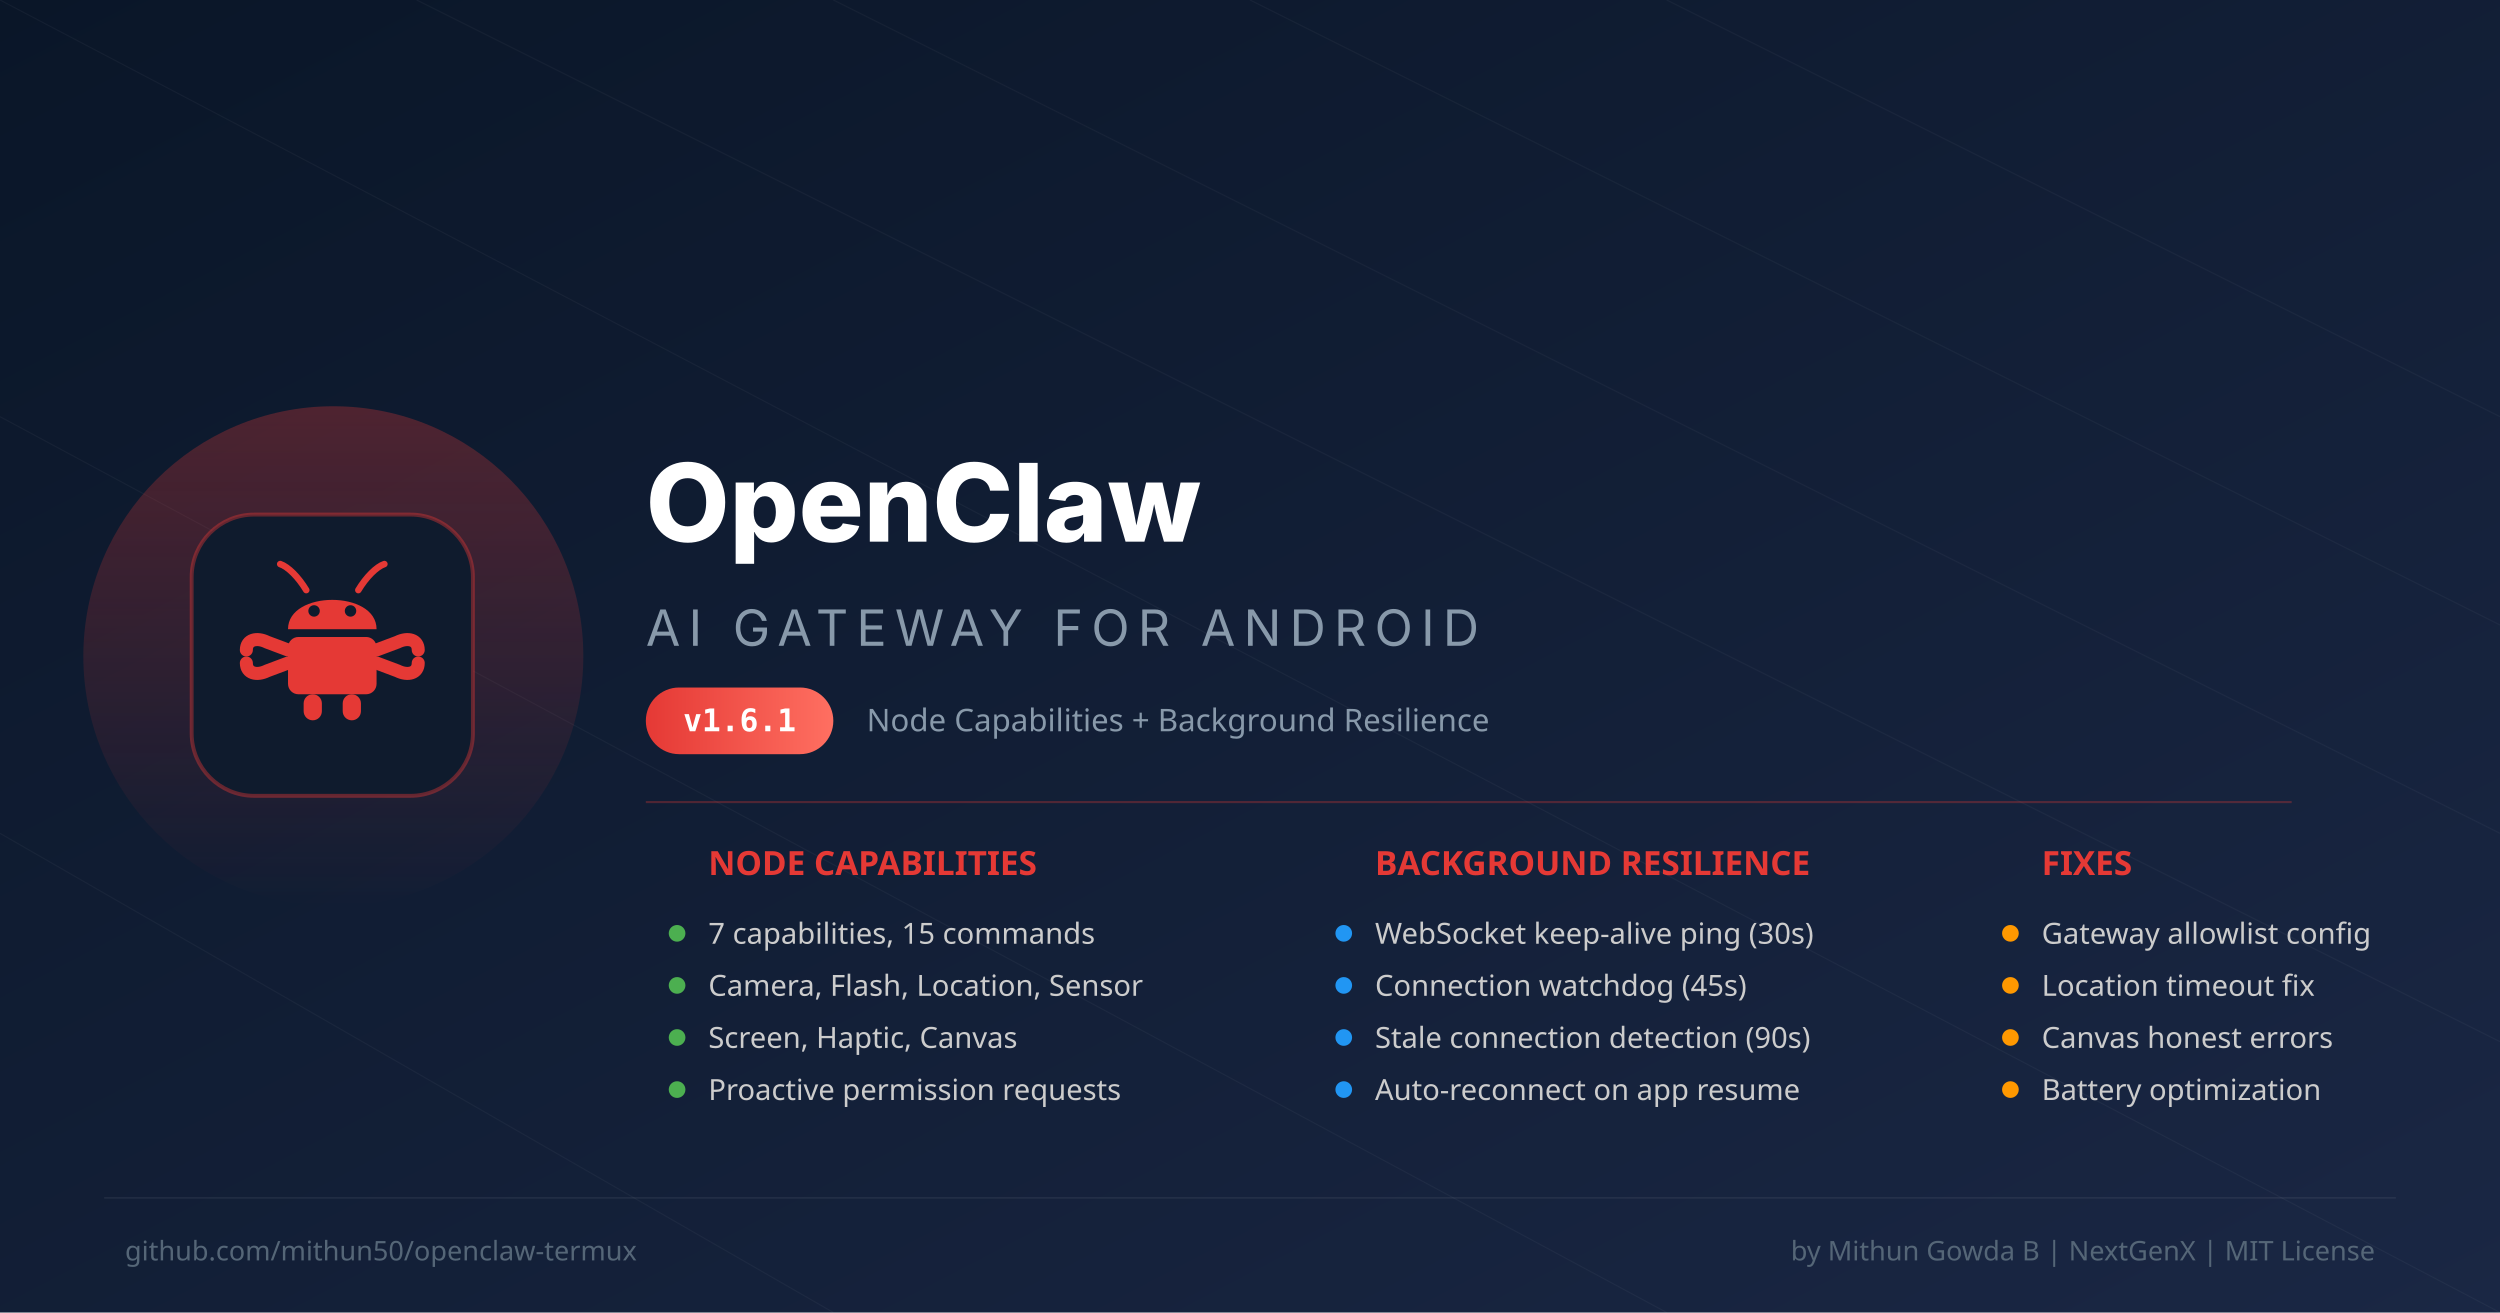
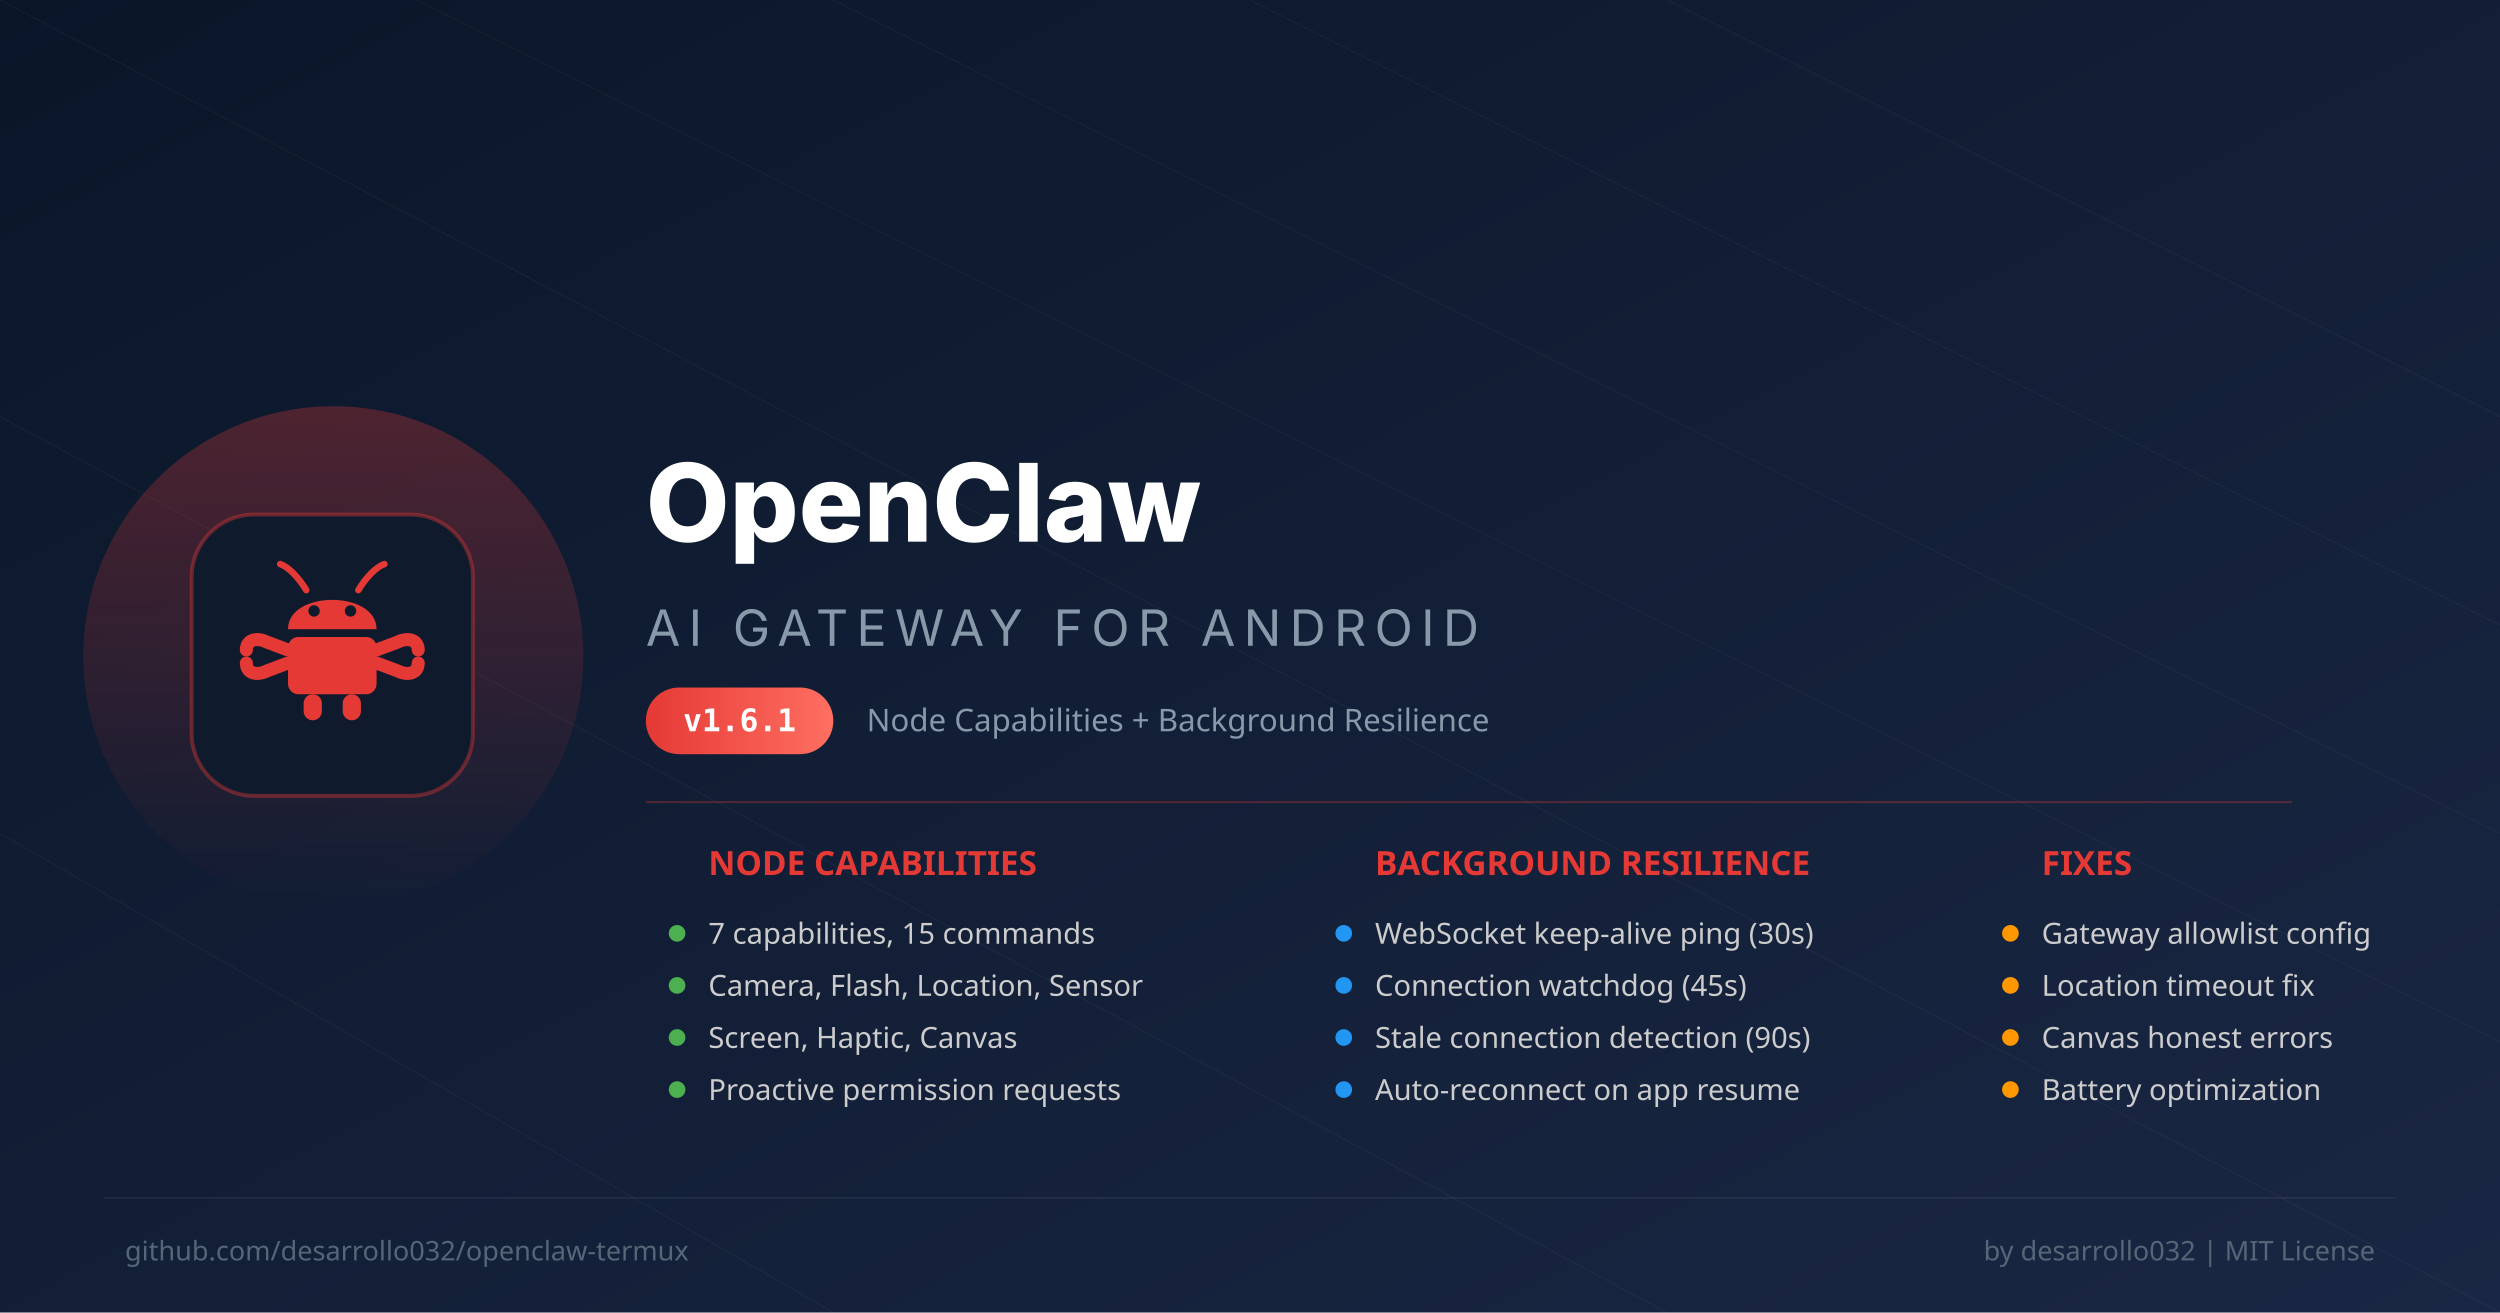
<svg xmlns="http://www.w3.org/2000/svg" viewBox="0 0 1200 630" width="1200" height="630">
  <defs>
    <linearGradient id="bg" x1="0%" y1="0%" x2="100%" y2="100%">
      <stop offset="0%" style="stop-color:#0A1628" />
      <stop offset="100%" style="stop-color:#1A2744" />
    </linearGradient>
    <linearGradient id="accent" x1="0%" y1="0%" x2="100%" y2="0%">
      <stop offset="0%" style="stop-color:#E53935" />
      <stop offset="100%" style="stop-color:#FF6F61" />
    </linearGradient>
    <linearGradient id="glow" x1="0%" y1="0%" x2="0%" y2="100%">
      <stop offset="0%" style="stop-color:#E53935;stop-opacity:0.3" />
      <stop offset="100%" style="stop-color:#E53935;stop-opacity:0" />
    </linearGradient>
  </defs>
  <rect width="1200" height="630" fill="url(#bg)" />
  <g opacity="0.04" stroke="#fff" stroke-width="0.5">
    <line x1="0" y1="0" x2="1200" y2="630" />
    <line x1="200" y1="0" x2="1200" y2="500" />
    <line x1="400" y1="0" x2="1200" y2="400" />
    <line x1="0" y1="200" x2="800" y2="630" />
    <line x1="0" y1="400" x2="400" y2="630" />
    <line x1="600" y1="0" x2="1200" y2="300" />
    <line x1="800" y1="0" x2="1200" y2="200" />
  </g>
  <circle cx="160" cy="315" r="120" fill="url(#glow)" />
  <g transform="translate(92, 247) scale(1.25)">
    <rect width="108" height="108" rx="24" fill="#0F1B2D" stroke="#E53935" stroke-width="1.5" stroke-opacity="0.4" />
    <path d="M44,29 C41,24 37,20 34,19" stroke="#E53935" stroke-width="2.5" stroke-linecap="round" fill="none" />
    <path d="M64,29 C67,24 71,20 74,19" stroke="#E53935" stroke-width="2.5" stroke-linecap="round" fill="none" />
    <path d="M37,44 C37,29 71,29 71,44 Z" fill="#E53935" />
    <circle cx="47" cy="37" r="2.2" fill="#0F1B2D" />
    <circle cx="61" cy="37" r="2.2" fill="#0F1B2D" />
    <rect x="37" y="47" width="34" height="22" rx="4" fill="#E53935" />
    <path d="M37,52 L29,49 C25,47 21,48 21,52" stroke="#E53935" stroke-width="5" stroke-linecap="round" fill="none" />
    <path d="M37,57 L29,60 C25,62 21,61 21,57" stroke="#E53935" stroke-width="5" stroke-linecap="round" fill="none" />
    <path d="M71,52 L79,49 C83,47 87,48 87,52" stroke="#E53935" stroke-width="5" stroke-linecap="round" fill="none" />
    <path d="M71,57 L79,60 C83,62 87,61 87,57" stroke="#E53935" stroke-width="5" stroke-linecap="round" fill="none" />
    <rect x="43" y="69" width="7" height="10" rx="3.5" fill="#E53935" />
    <rect x="58" y="69" width="7" height="10" rx="3.5" fill="#E53935" />
  </g>
  <text x="310" y="260" font-family="system-ui, -apple-system, sans-serif" font-size="52" font-weight="800" fill="#FFFFFF">OpenClaw</text>
  <text x="310" y="310" font-family="system-ui, -apple-system, sans-serif" font-size="24" font-weight="400" fill="#8899AA" letter-spacing="4">AI GATEWAY FOR ANDROID</text>
  <rect x="310" y="330" width="90" height="32" rx="16" fill="url(#accent)" />
  <text x="355" y="351" font-family="system-ui, monospace" font-size="15" font-weight="700" fill="#FFFFFF" text-anchor="middle">v1.6.1</text>
  <text x="416" y="351" font-family="system-ui, sans-serif" font-size="15" fill="#8899AA">Node Capabilities + Background Resilience</text>
  <line x1="310" y1="385" x2="1100" y2="385" stroke="#E53935" stroke-width="1" stroke-opacity="0.3" />
  <text x="340" y="420" font-family="system-ui, sans-serif" font-size="16" font-weight="700" fill="#E53935">NODE CAPABILITIES</text>
  <circle cx="325" cy="448" r="4" fill="#4CAF50" />
  <text x="340" y="453" font-family="system-ui, sans-serif" font-size="14" fill="#CCCCCC">7 capabilities, 15 commands</text>
  <circle cx="325" cy="473" r="4" fill="#4CAF50" />
  <text x="340" y="478" font-family="system-ui, sans-serif" font-size="14" fill="#CCCCCC">Camera, Flash, Location, Sensor</text>
  <circle cx="325" cy="498" r="4" fill="#4CAF50" />
  <text x="340" y="503" font-family="system-ui, sans-serif" font-size="14" fill="#CCCCCC">Screen, Haptic, Canvas</text>
  <circle cx="325" cy="523" r="4" fill="#4CAF50" />
  <text x="340" y="528" font-family="system-ui, sans-serif" font-size="14" fill="#CCCCCC">Proactive permission requests</text>
  <text x="660" y="420" font-family="system-ui, sans-serif" font-size="16" font-weight="700" fill="#E53935">BACKGROUND RESILIENCE</text>
  <circle cx="645" cy="448" r="4" fill="#2196F3" />
  <text x="660" y="453" font-family="system-ui, sans-serif" font-size="14" fill="#CCCCCC">WebSocket keep-alive ping (30s)</text>
  <circle cx="645" cy="473" r="4" fill="#2196F3" />
  <text x="660" y="478" font-family="system-ui, sans-serif" font-size="14" fill="#CCCCCC">Connection watchdog (45s)</text>
  <circle cx="645" cy="498" r="4" fill="#2196F3" />
  <text x="660" y="503" font-family="system-ui, sans-serif" font-size="14" fill="#CCCCCC">Stale connection detection (90s)</text>
  <circle cx="645" cy="523" r="4" fill="#2196F3" />
  <text x="660" y="528" font-family="system-ui, sans-serif" font-size="14" fill="#CCCCCC">Auto-reconnect on app resume</text>
  <text x="980" y="420" font-family="system-ui, sans-serif" font-size="16" font-weight="700" fill="#E53935">FIXES</text>
  <circle cx="965" cy="448" r="4" fill="#FF9800" />
  <text x="980" y="453" font-family="system-ui, sans-serif" font-size="14" fill="#CCCCCC">Gateway allowlist config</text>
  <circle cx="965" cy="473" r="4" fill="#FF9800" />
  <text x="980" y="478" font-family="system-ui, sans-serif" font-size="14" fill="#CCCCCC">Location timeout fix</text>
  <circle cx="965" cy="498" r="4" fill="#FF9800" />
  <text x="980" y="503" font-family="system-ui, sans-serif" font-size="14" fill="#CCCCCC">Canvas honest errors</text>
  <circle cx="965" cy="523" r="4" fill="#FF9800" />
  <text x="980" y="528" font-family="system-ui, sans-serif" font-size="14" fill="#CCCCCC">Battery optimization</text>
  <line x1="50" y1="575" x2="1150" y2="575" stroke="#ffffff" stroke-width="0.5" stroke-opacity="0.1" />
-   <text x="60" y="605" font-family="system-ui, sans-serif" font-size="13" fill="#556677">github.com/mithun50/openclaw-termux</text>
-   <text x="1140" y="605" font-family="system-ui, sans-serif" font-size="13" fill="#556677" text-anchor="end">by Mithun Gowda B  |  NextGenX  |  MIT License</text>
+   <text x="60" y="605" font-family="system-ui, sans-serif" font-size="13" fill="#556677">github.com/desarrollo032/openclaw-termux</text>
+   <text x="1140" y="605" font-family="system-ui, sans-serif" font-size="13" fill="#556677" text-anchor="end">by desarrollo032  |  MIT License</text>
</svg>
